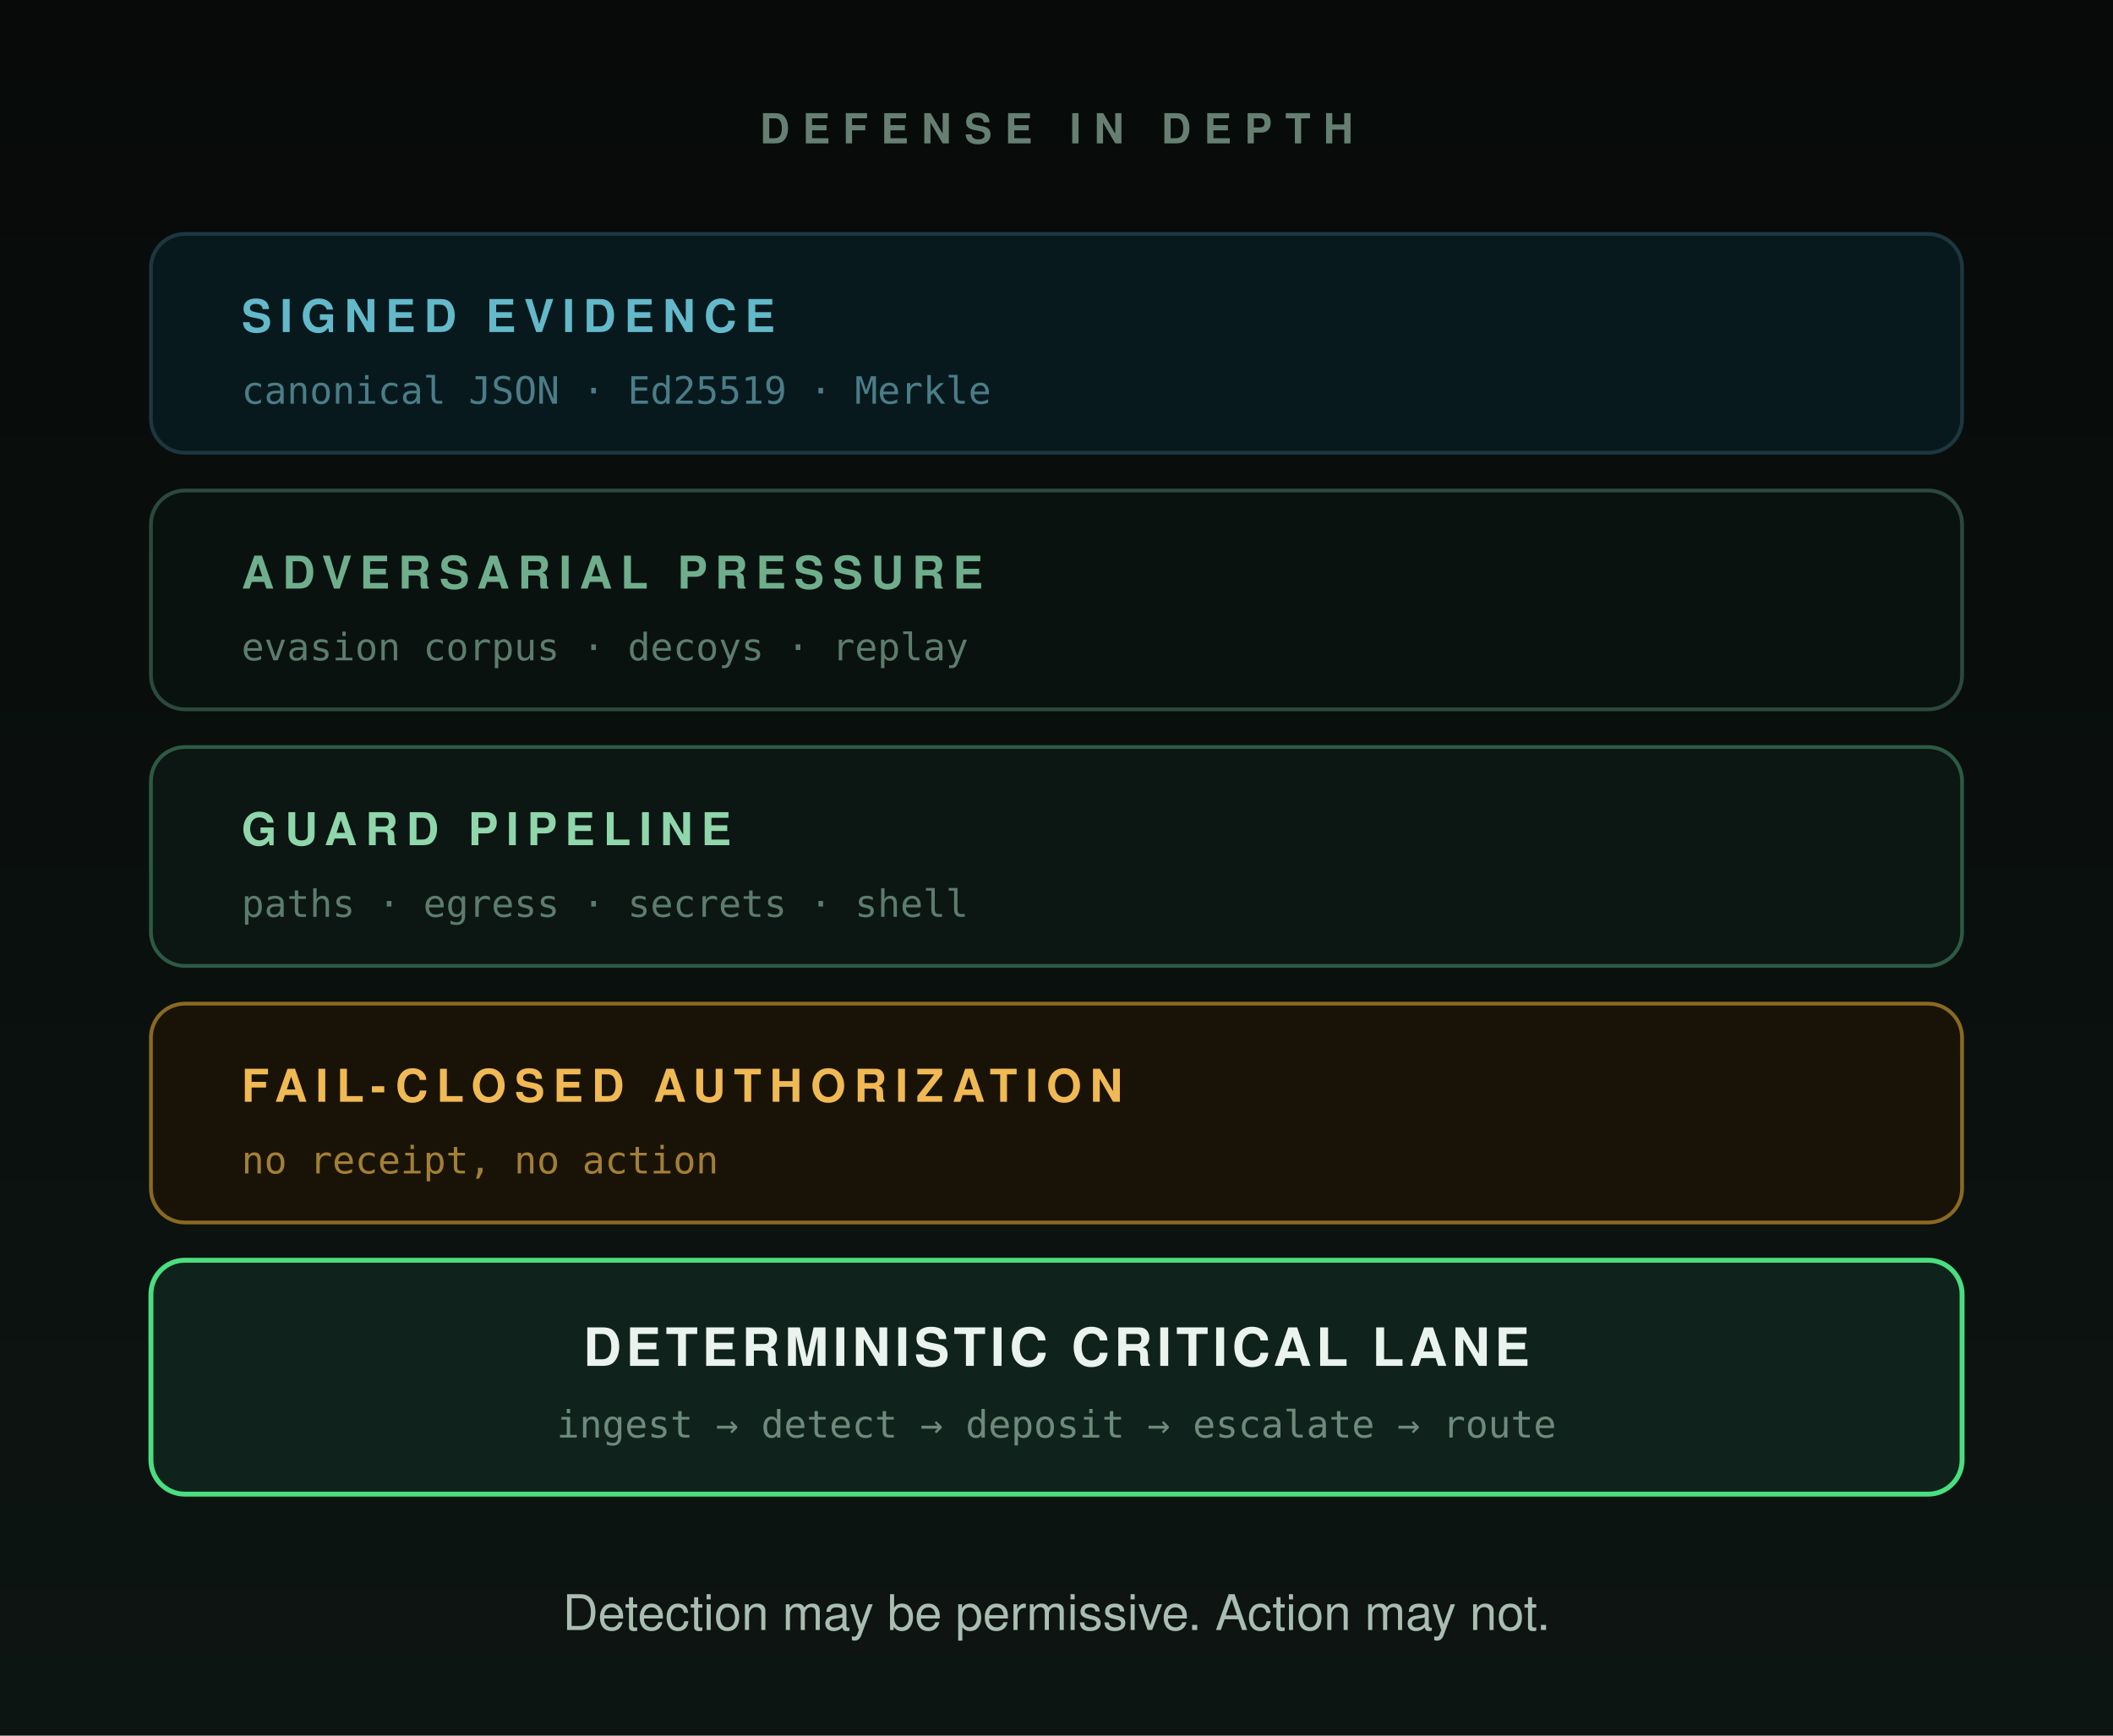
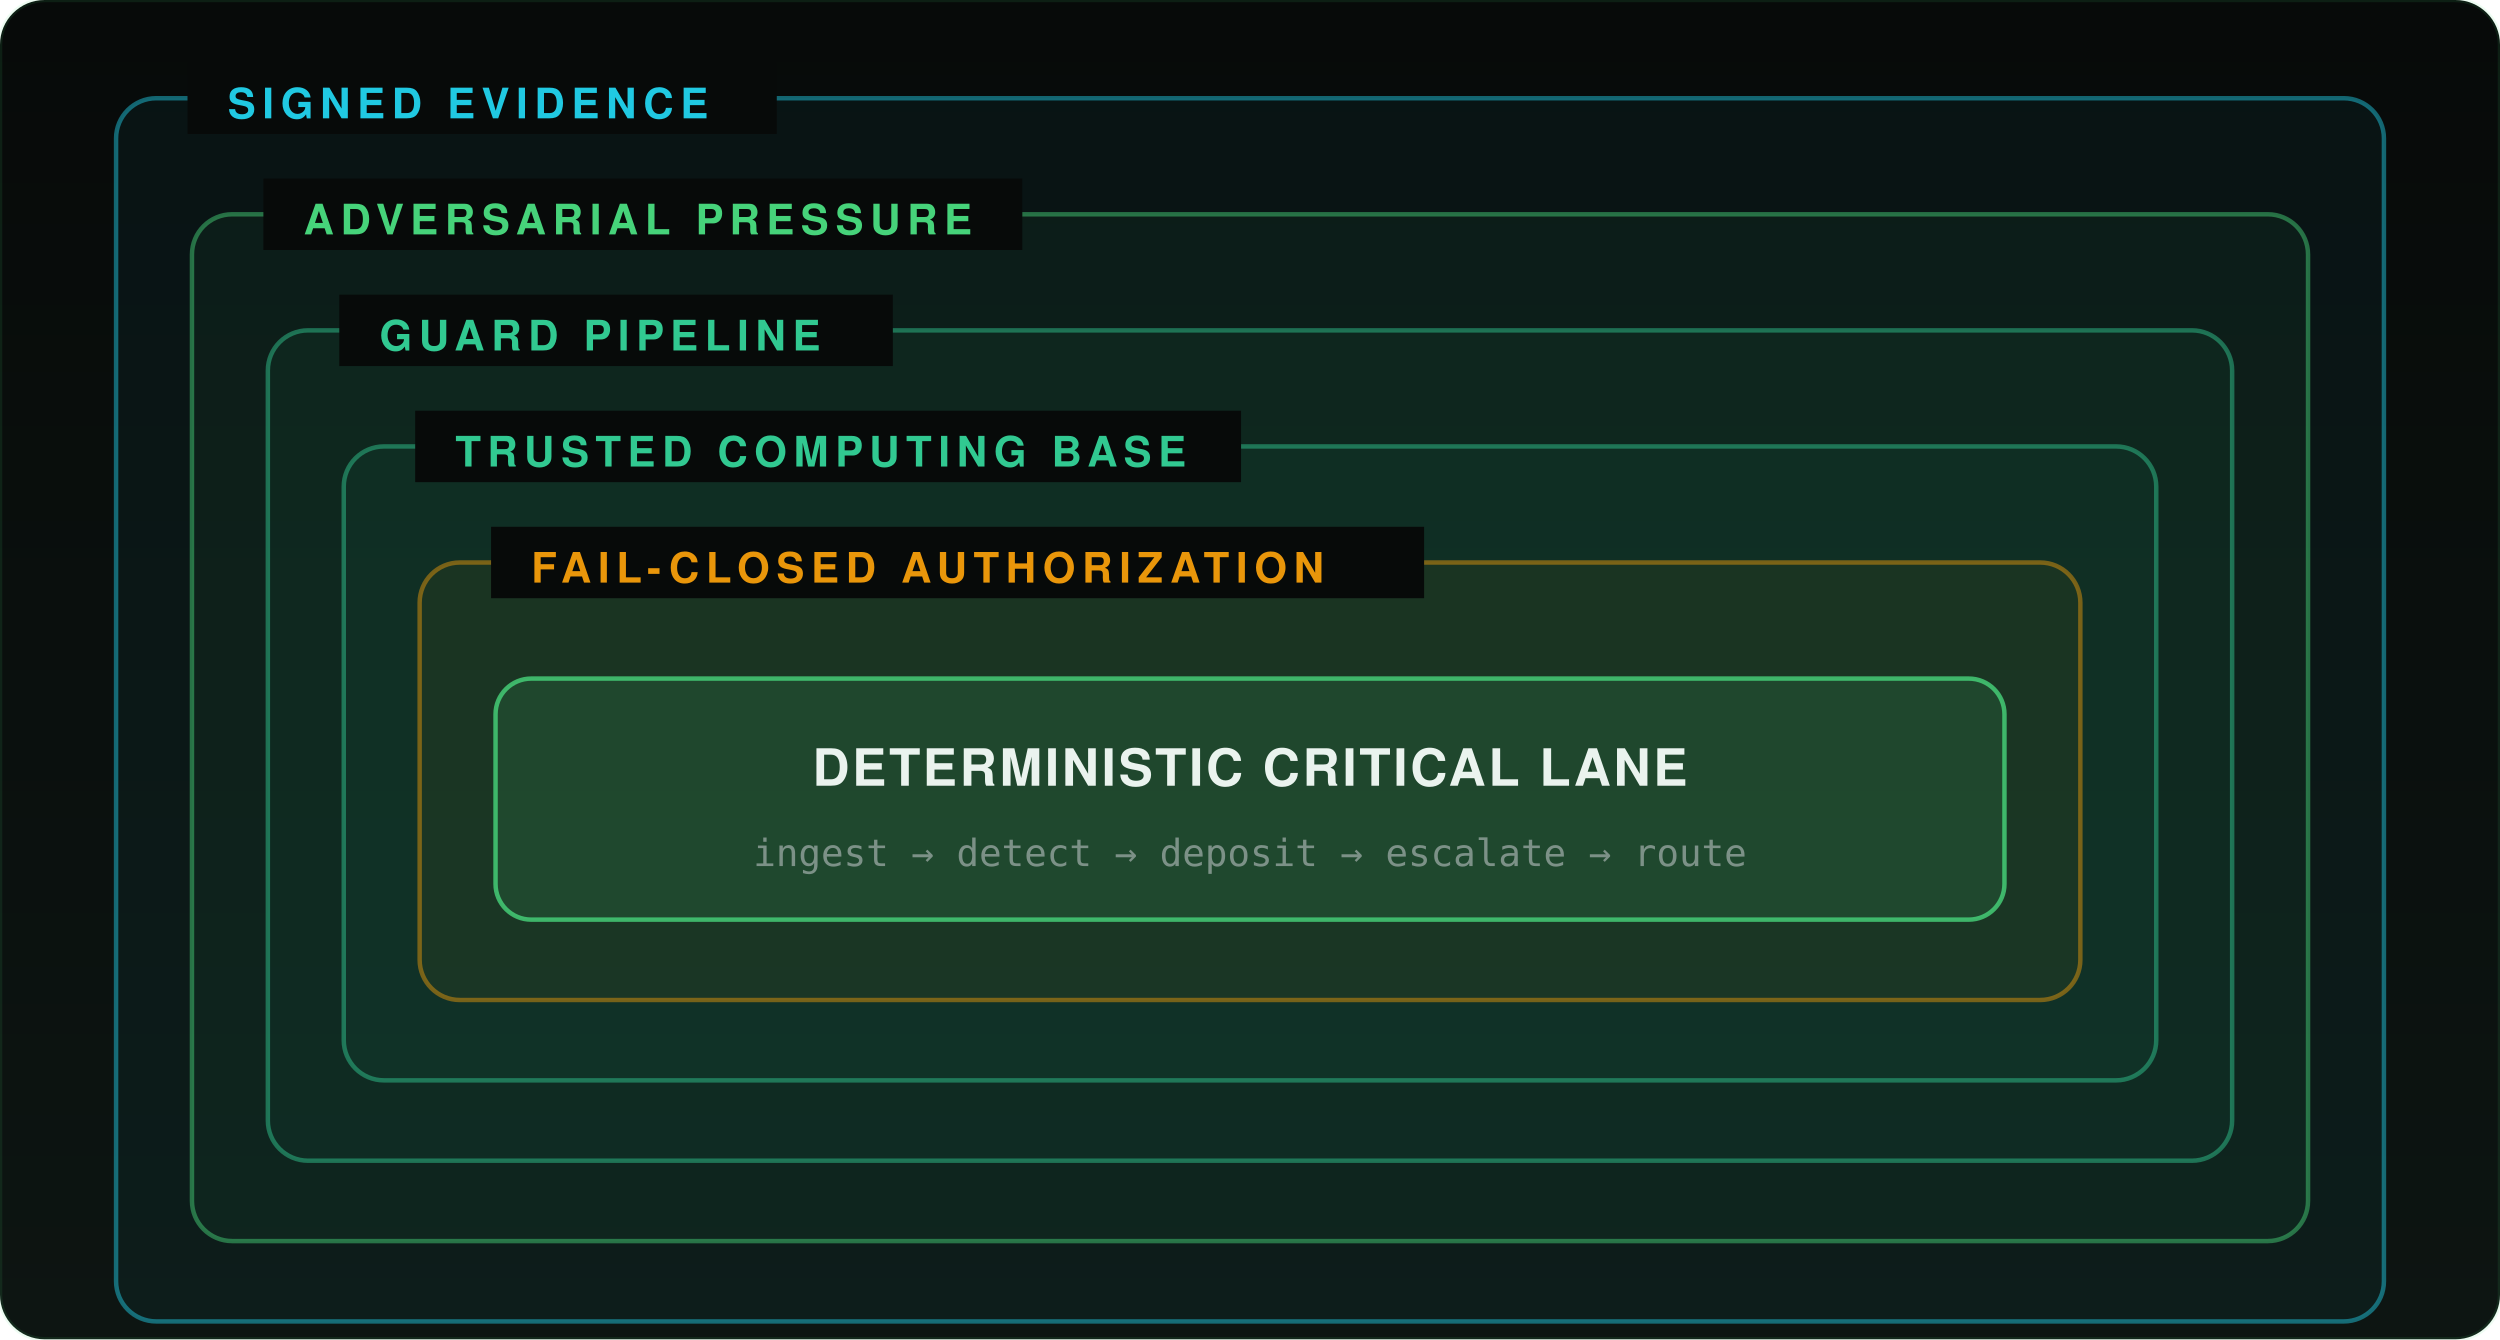
- <svg xmlns="http://www.w3.org/2000/svg" viewBox="0 0 560 460" width="560" height="460" role="img" aria-label="Defense in depth: a deterministic critical lane at the core, wrapped by fail-closed authorization, a guard pipeline, adversarial pressure, and signed evidence.">
+ <svg xmlns="http://www.w3.org/2000/svg" viewBox="0 0 560 300" width="560" height="300" role="img" aria-label="Defense in depth: five layers wrap the deterministic critical lane - fail-closed authorization, a named trusted computing base, the guard pipeline, adversarial pressure, and signed evidence. Each one fails closed.">
  <defs>
-     <linearGradient id="sm-bg" x1="0" y1="0" x2="0" y2="1">
+     <linearGradient id="scm-bg" x1="0" y1="0" x2="0" y2="1">
      <stop offset="0" stop-color="#070a09" />
      <stop offset="1" stop-color="#0d1512" />
    </linearGradient>
+     <linearGradient id="scm-fill" x1="0" y1="0" x2="0" y2="1">
+       <stop offset="0" stop-color="#4ade80" stop-opacity="0.30" />
+       <stop offset="1" stop-color="#4ade80" stop-opacity="0.02" />
+     </linearGradient>
  </defs>
-   <rect width="560" height="460" fill="url(#sm-bg)" />
-   <text x="280" y="38" text-anchor="middle" font-family="-apple-system, 'Segoe UI', Helvetica, Arial, sans-serif" font-size="11" font-weight="600" letter-spacing="3.4" fill="#7f9c8d" fill-opacity="0.8">DEFENSE IN DEPTH</text>
-   <g font-family="-apple-system, 'Segoe UI', Helvetica, Arial, sans-serif">
-     <rect x="40" y="62" width="480" height="58" rx="9" fill="#08191d" stroke="#1d3740" />
-     <text x="64" y="88" font-size="12" font-weight="600" letter-spacing="2.2" fill="#63b9c9">SIGNED EVIDENCE</text>
-     <text x="64" y="107" font-family="ui-monospace, SFMono-Regular, Menlo, monospace" font-size="10" fill="#4a7d88">canonical JSON · Ed25519 · Merkle</text>
-     <rect x="40" y="130" width="480" height="58" rx="9" fill="#0a1210" stroke="#2b4a3c" />
-     <text x="64" y="156" font-size="12" font-weight="600" letter-spacing="2.2" fill="#6fae8c">ADVERSARIAL PRESSURE</text>
-     <text x="64" y="175" font-family="ui-monospace, SFMono-Regular, Menlo, monospace" font-size="10" fill="#5c7d6d">evasion corpus · decoys · replay</text>
-     <rect x="40" y="198" width="480" height="58" rx="9" fill="#0c1613" stroke="#2c5a45" />
-     <text x="64" y="224" font-size="12" font-weight="600" letter-spacing="2.2" fill="#8fd6ab">GUARD PIPELINE</text>
-     <text x="64" y="243" font-family="ui-monospace, SFMono-Regular, Menlo, monospace" font-size="10" fill="#5c7d6d">paths · egress · secrets · shell</text>
-     <rect x="40" y="266" width="480" height="58" rx="9" fill="#191307" stroke="#8a6a20" />
-     <text x="64" y="292" font-size="12" font-weight="600" letter-spacing="2.2" fill="#f0b954">FAIL-CLOSED AUTHORIZATION</text>
-     <text x="64" y="311" font-family="ui-monospace, SFMono-Regular, Menlo, monospace" font-size="10" fill="#a37f36">no receipt, no action</text>
-     <rect x="40" y="334" width="480" height="62" rx="9" fill="#0f231c" stroke="#4ade80" stroke-width="1.3" />
-     <text x="280" y="362" text-anchor="middle" font-size="14" font-weight="700" letter-spacing="1.2" fill="#eaf3ee">DETERMINISTIC CRITICAL LANE</text>
-     <text x="280" y="381" text-anchor="middle" font-family="ui-monospace, SFMono-Regular, Menlo, monospace" font-size="10" fill="#6d8a7c">ingest → detect → deposit → escalate → route</text>
-   </g>
-   <text x="280" y="432" text-anchor="middle" font-family="-apple-system, 'Segoe UI', Helvetica, Arial, sans-serif" font-size="13" fill="#a9bdb2">Detection may be permissive. Action may not.</text>
+   <rect width="560" height="300" rx="10" fill="url(#scm-bg)" />
+   <rect width="560" height="300" rx="10" fill="none" stroke="#4ade80" stroke-opacity="0.10" />
+   <rect x="26" y="22" width="508" height="274" rx="9" fill="#22d3ee" fill-opacity="0.045" stroke="#22d3ee" stroke-opacity="0.45" />
+   <rect x="42" y="14" width="132" height="16" fill="#070a09" />
+   <text x="51" y="26.5" font-family="-apple-system, 'Segoe UI', Helvetica, Arial, sans-serif" font-size="9.4" font-weight="700" letter-spacing="1.5" fill="#22d3ee" fill-opacity="0.95">SIGNED EVIDENCE</text>
+   <rect x="43" y="48" width="474" height="230" rx="9" fill="#4ade80" fill-opacity="0.045" stroke="#4ade80" stroke-opacity="0.45" />
+   <rect x="59" y="40" width="170" height="16" fill="#070a09" />
+   <text x="68" y="52.5" font-family="-apple-system, 'Segoe UI', Helvetica, Arial, sans-serif" font-size="9.4" font-weight="700" letter-spacing="1.5" fill="#4ade80" fill-opacity="0.95">ADVERSARIAL PRESSURE</text>
+   <rect x="60" y="74" width="440" height="186" rx="9" fill="#34d399" fill-opacity="0.045" stroke="#34d399" stroke-opacity="0.45" />
+   <rect x="76" y="66" width="124" height="16" fill="#070a09" />
+   <text x="85" y="78.5" font-family="-apple-system, 'Segoe UI', Helvetica, Arial, sans-serif" font-size="9.4" font-weight="700" letter-spacing="1.5" fill="#34d399" fill-opacity="0.95">GUARD PIPELINE</text>
+   <rect x="77" y="100" width="406" height="142" rx="9" fill="#34d399" fill-opacity="0.045" stroke="#34d399" stroke-opacity="0.45" />
+   <rect x="93" y="92" width="185" height="16" fill="#070a09" />
+   <text x="102" y="104.5" font-family="-apple-system, 'Segoe UI', Helvetica, Arial, sans-serif" font-size="9.4" font-weight="700" letter-spacing="1.5" fill="#34d399" fill-opacity="0.95">TRUSTED COMPUTING BASE</text>
+   <rect x="94" y="126" width="372" height="98" rx="9" fill="#f59e0b" fill-opacity="0.045" stroke="#f59e0b" stroke-opacity="0.45" />
+   <rect x="110" y="118" width="209" height="16" fill="#070a09" />
+   <text x="119" y="130.5" font-family="-apple-system, 'Segoe UI', Helvetica, Arial, sans-serif" font-size="9.4" font-weight="700" letter-spacing="1.5" fill="#f59e0b" fill-opacity="0.95">FAIL-CLOSED AUTHORIZATION</text>
+   <rect x="111" y="152" width="338" height="54" rx="8" fill="#4ade80" fill-opacity="0.11" stroke="#4ade80" stroke-opacity="0.75" />
+   <text x="280" y="176" text-anchor="middle" font-family="-apple-system, 'Segoe UI', Helvetica, Arial, sans-serif" font-size="11.5" font-weight="700" letter-spacing="0.6" fill="#eaf3ee">DETERMINISTIC CRITICAL LANE</text>
+   <text x="280" y="194" text-anchor="middle" font-family="ui-monospace, SFMono-Regular, 'SF Mono', Menlo, Consolas, monospace" font-size="8.4" fill="#7c9187">ingest → detect → deposit → escalate → route</text>
</svg>
